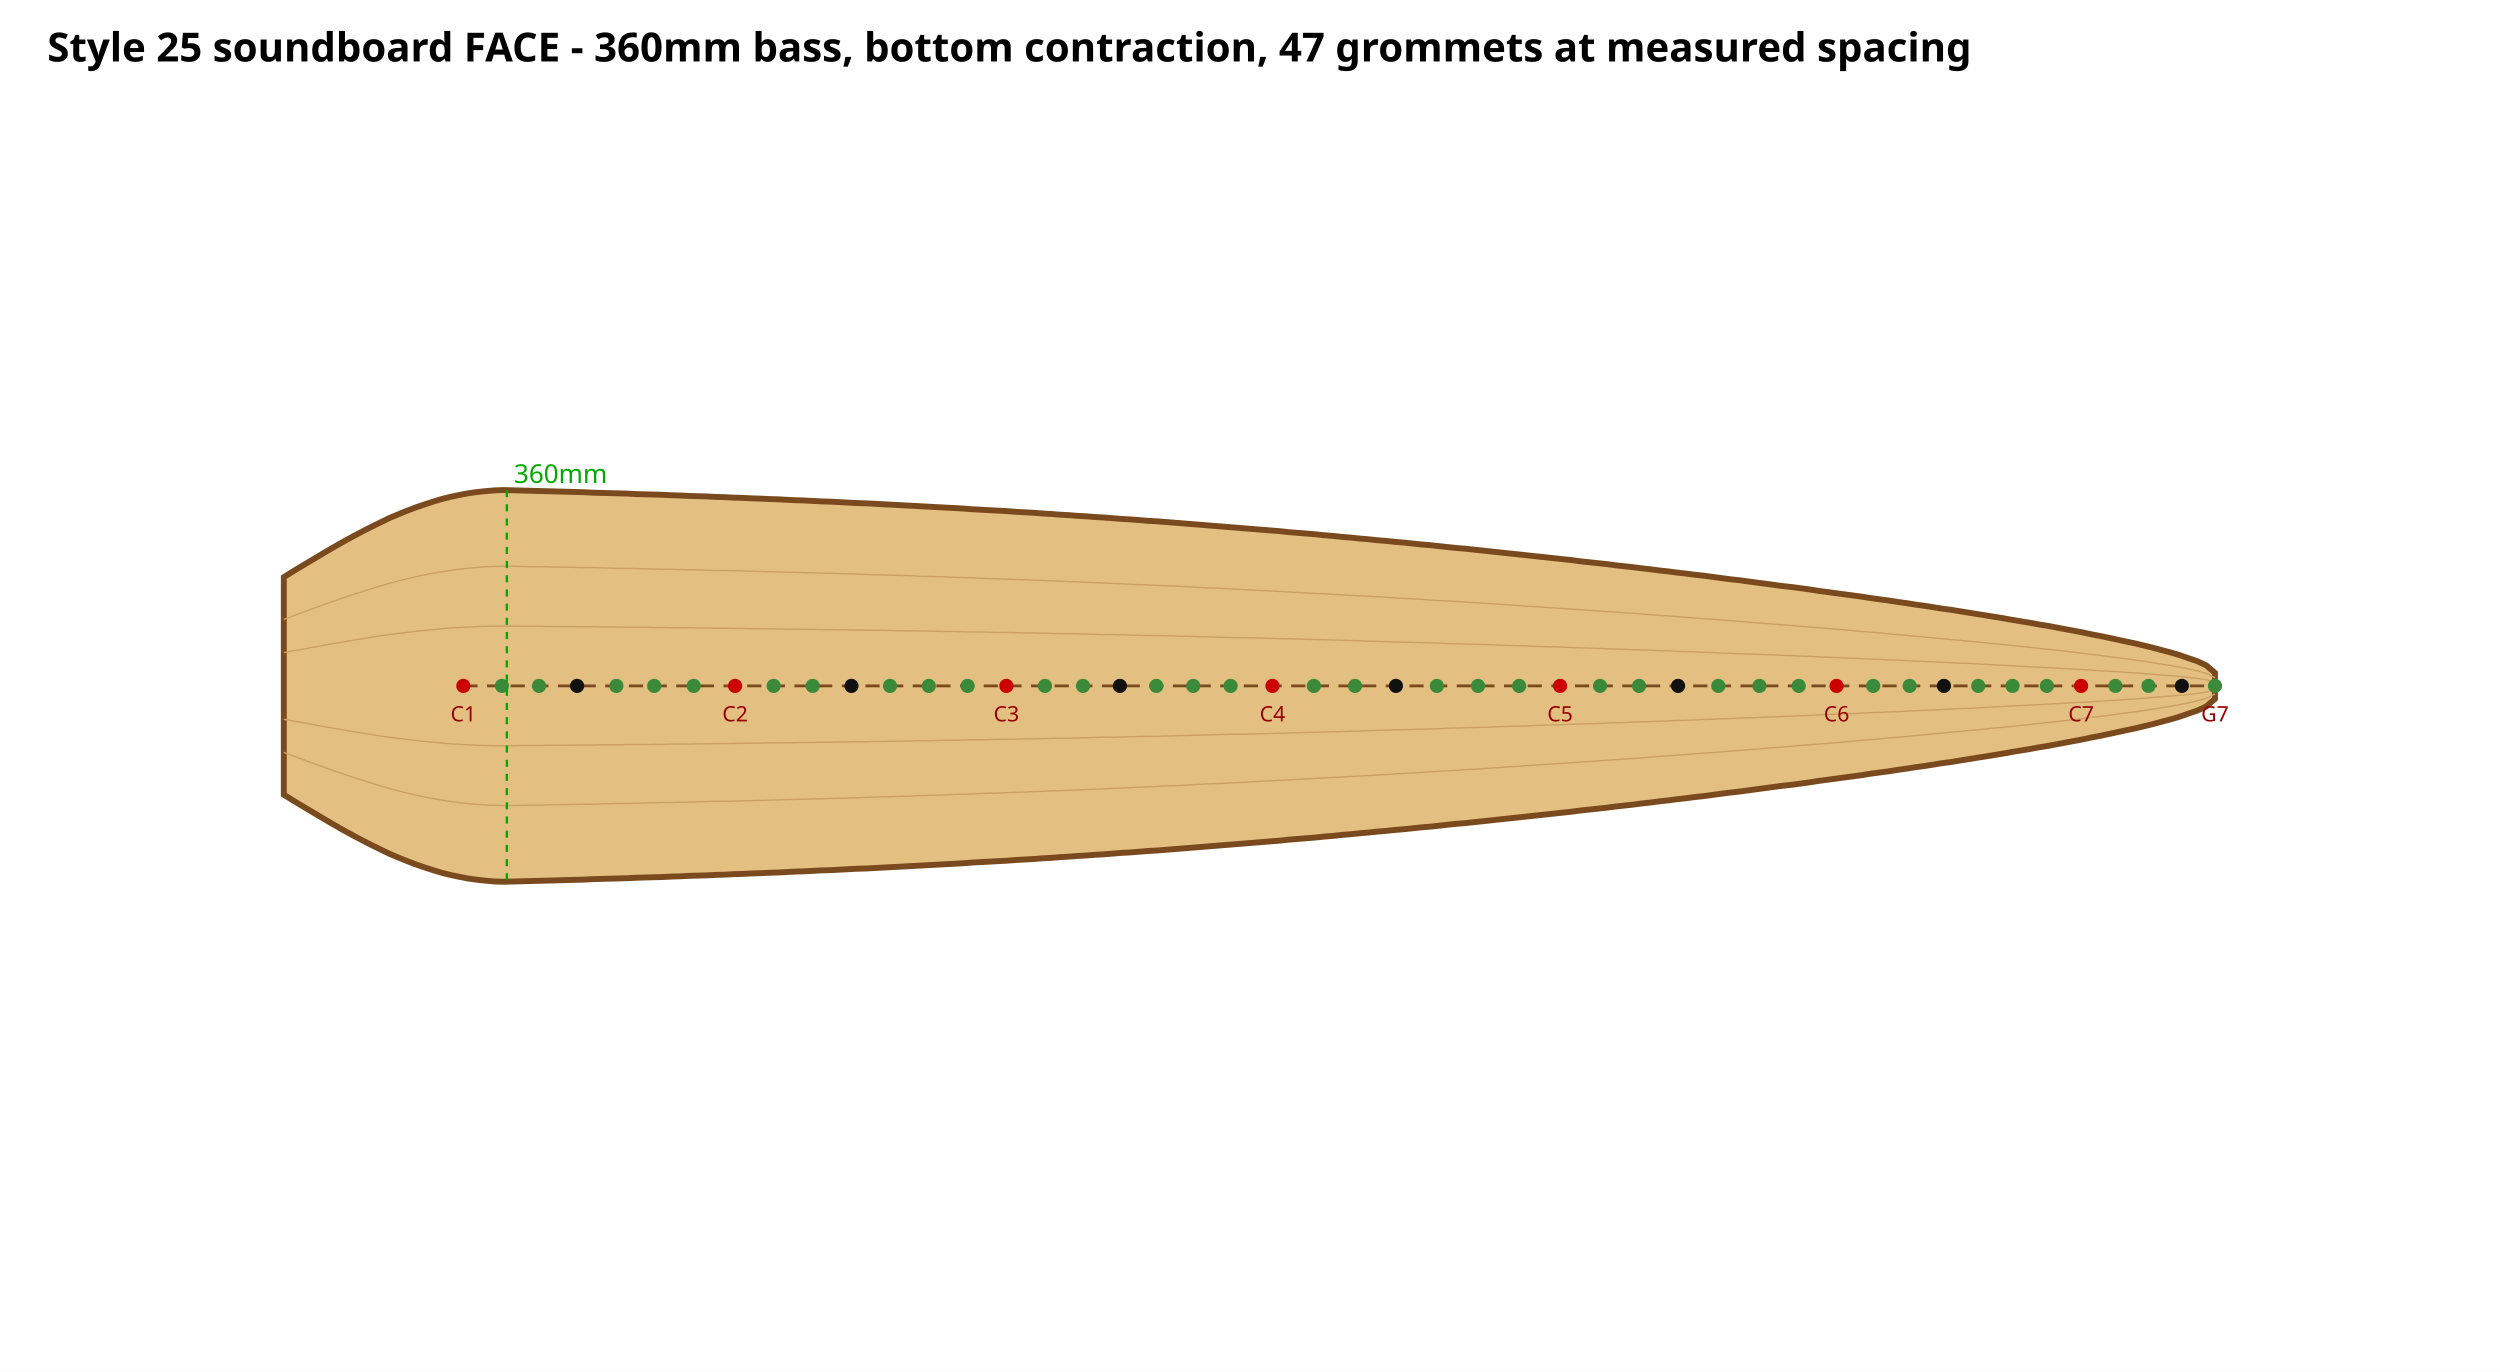
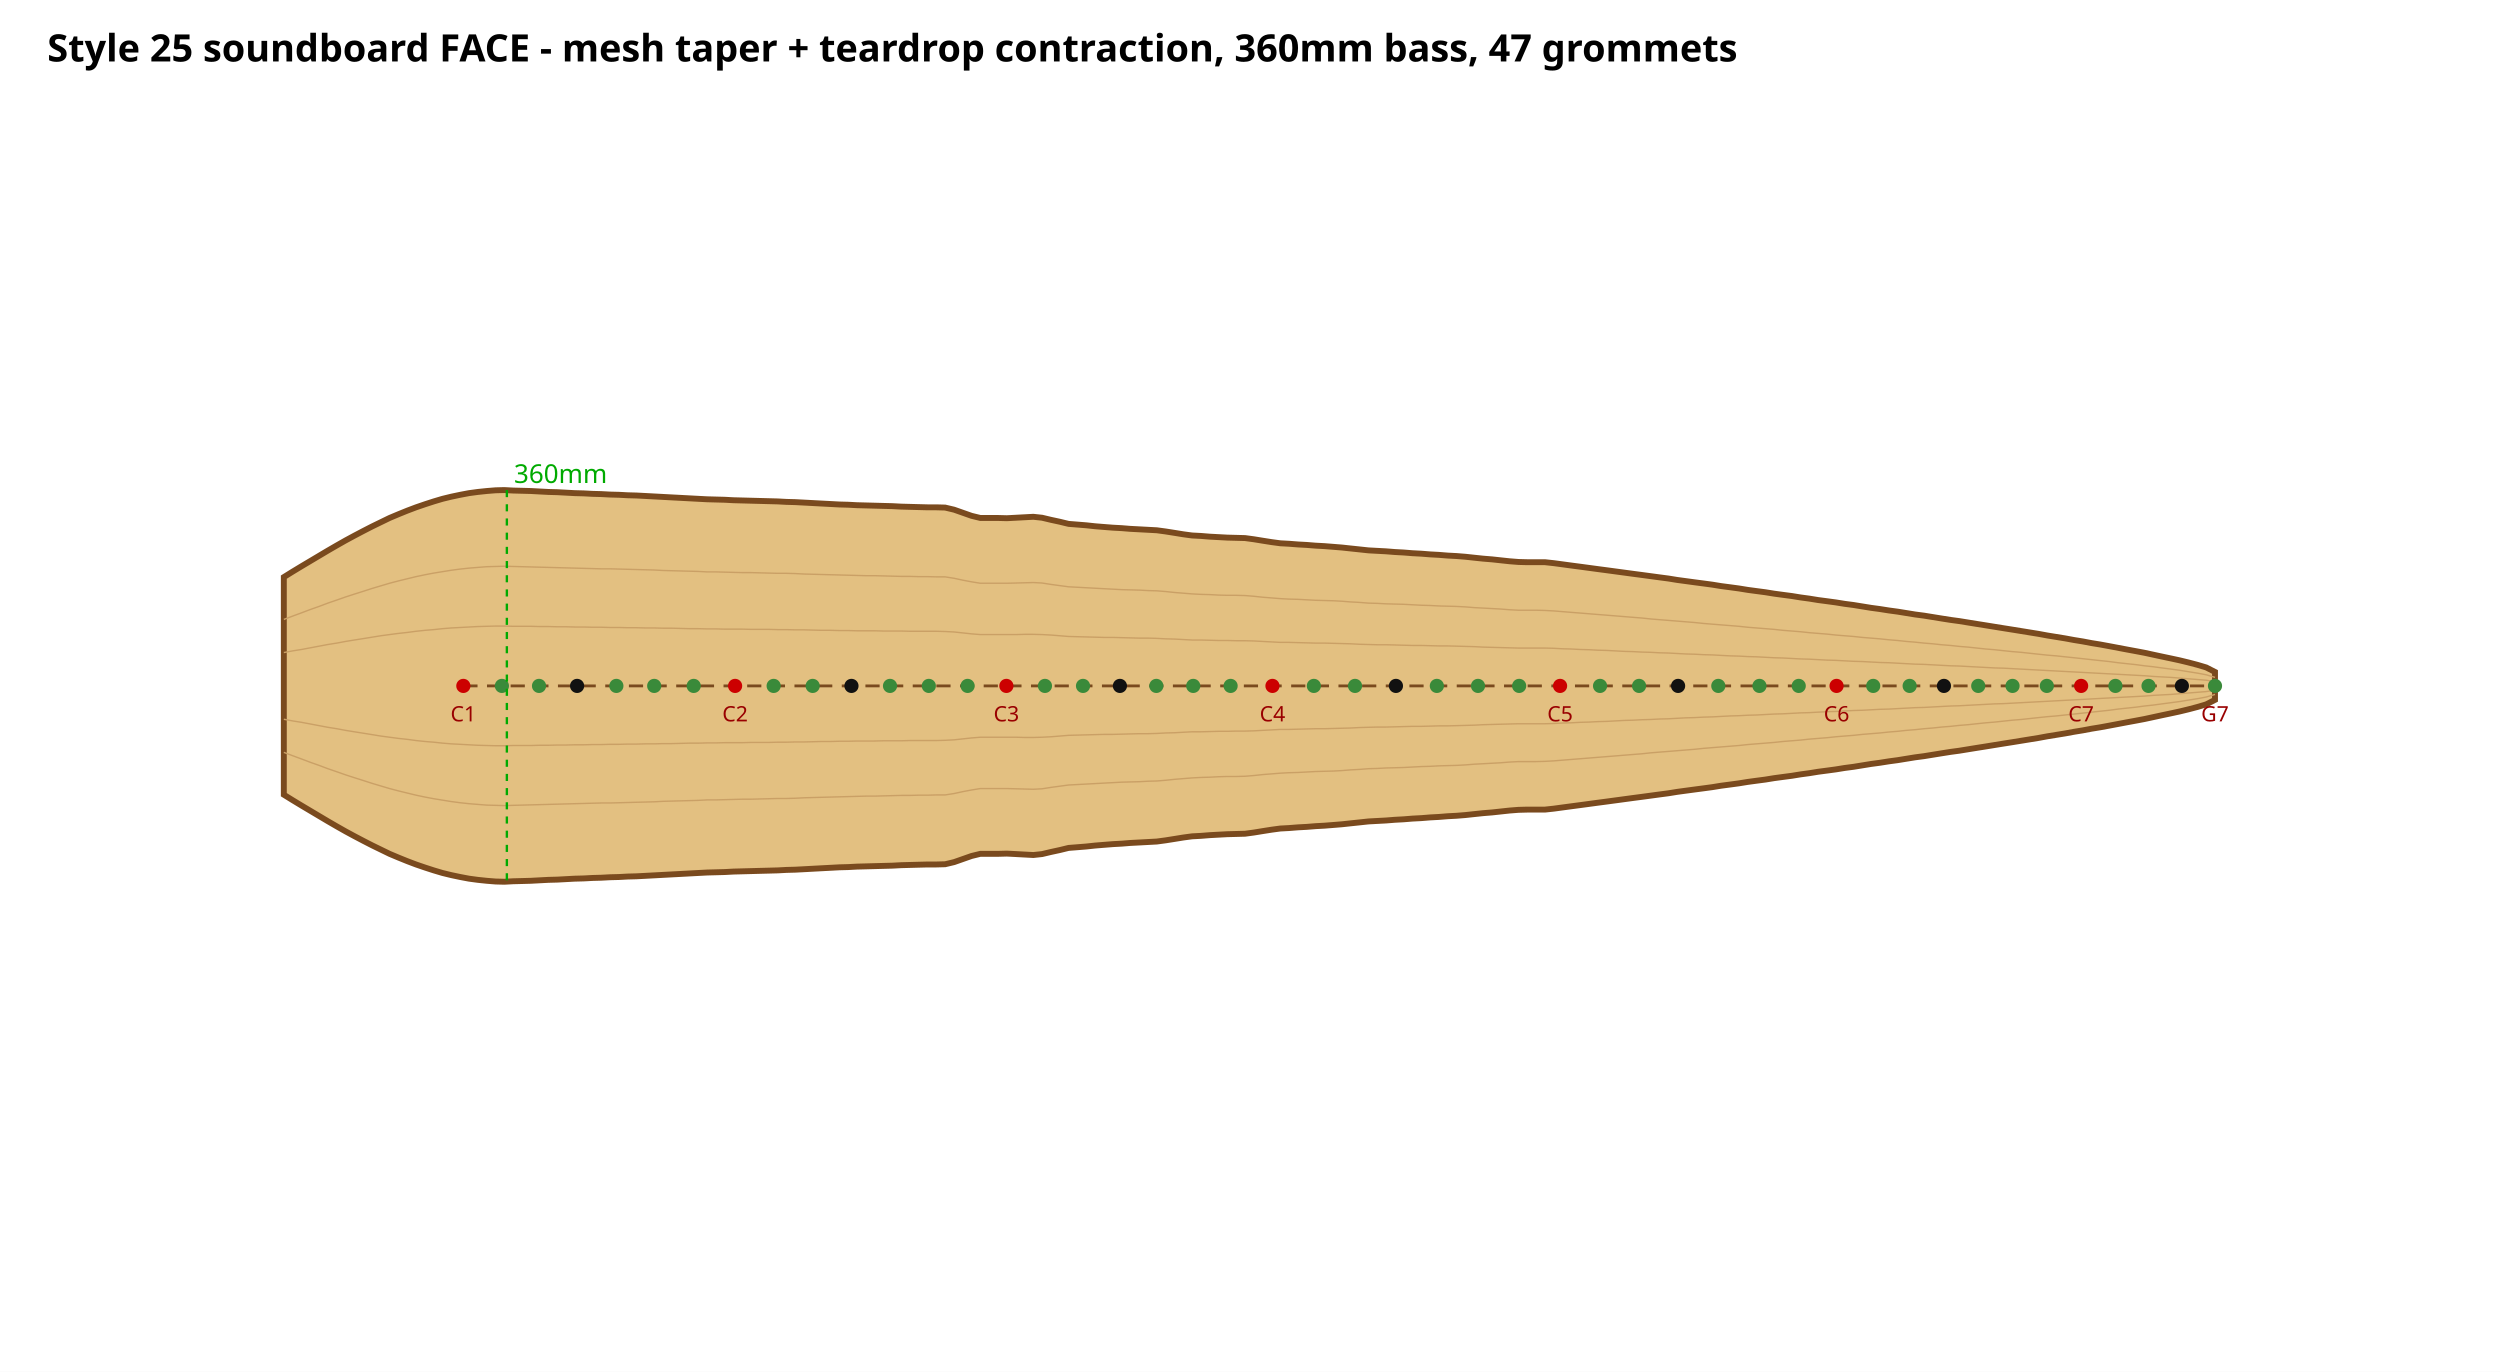
<svg xmlns="http://www.w3.org/2000/svg" viewBox="0 0 1057 580" font-family="sans-serif">
  <rect width="1057" height="580" fill="white" />
-   <text x="20" y="26" font-size="17" font-weight="bold">Style 25 soundboard FACE - 360mm bass, bottom contraction, 47 grommets at measured spacing</text>
-   <polygon points="120.0,244.0 123.7,241.7 127.5,239.4 131.2,237.2 134.9,235.0 138.6,232.8 142.4,230.6 146.1,228.5 149.8,226.5 153.6,224.5 157.3,222.6 161.0,220.8 164.7,219.0 168.5,217.4 172.2,215.9 175.9,214.5 179.7,213.2 183.4,212.0 187.1,210.9 190.8,210.0 194.6,209.2 198.3,208.5 202.0,208.0 205.8,207.6 209.5,207.3 213.2,207.2 216.9,207.3 220.7,207.4 224.4,207.5 228.1,207.6 231.9,207.7 235.6,207.8 239.3,207.9 243.0,208.0 246.8,208.1 250.5,208.3 254.2,208.4 257.9,208.5 261.7,208.6 265.4,208.7 269.1,208.9 272.9,209.0 276.6,209.1 280.3,209.2 284.0,209.4 287.8,209.5 291.5,209.7 295.2,209.8 299.0,209.9 302.7,210.1 306.4,210.2 310.1,210.4 313.9,210.5 317.6,210.7 321.3,210.8 325.1,211.0 328.8,211.1 332.5,211.3 336.2,211.5 340.0,211.6 343.7,211.8 347.4,212.0 351.2,212.1 354.9,212.3 358.6,212.5 362.3,212.7 366.1,212.8 369.8,213.0 373.5,213.2 377.3,213.4 381.0,213.6 384.7,213.8 388.4,214.0 392.2,214.2 395.9,214.4 399.6,214.6 403.4,214.8 407.1,215.0 410.8,215.3 414.5,215.5 418.3,215.7 422.0,215.9 425.7,216.1 429.5,216.4 433.2,216.6 436.9,216.8 440.6,217.1 444.4,217.3 448.1,217.6 451.8,217.8 455.6,218.1 459.3,218.3 463.0,218.6 466.7,218.8 470.5,219.1 474.2,219.4 477.9,219.6 481.7,219.9 485.4,220.2 489.1,220.4 492.8,220.7 496.6,221.0 500.3,221.3 504.0,221.6 507.8,221.9 511.5,222.2 515.2,222.5 518.9,222.8 522.7,223.1 526.4,223.4 530.1,223.7 533.8,224.0 537.6,224.3 541.3,224.6 545.0,225.0 548.8,225.3 552.5,225.6 556.2,225.9 559.9,226.3 563.7,226.6 567.4,227.0 571.1,227.3 574.9,227.7 578.6,228.0 582.3,228.4 586.0,228.7 589.8,229.1 593.5,229.4 597.2,229.8 601.0,230.2 604.7,230.5 608.4,230.9 612.1,231.3 615.9,231.7 619.6,232.0 623.3,232.4 627.1,232.8 630.8,233.2 634.5,233.6 638.2,234.0 642.0,234.4 645.7,234.8 649.4,235.2 653.2,235.6 656.9,236.0 660.6,236.4 664.3,236.8 668.1,237.3 671.8,237.7 675.5,238.1 679.3,238.5 683.0,239.0 686.7,239.4 690.4,239.8 694.2,240.3 697.9,240.7 701.6,241.2 705.4,241.6 709.1,242.1 712.8,242.5 716.5,243.0 720.3,243.4 724.0,243.9 727.7,244.4 731.5,244.9 735.2,245.3 738.9,245.8 742.6,246.3 746.4,246.8 750.1,247.3 753.8,247.8 757.6,248.2 761.3,248.7 765.0,249.2 768.7,249.8 772.5,250.3 776.2,250.8 779.9,251.3 783.7,251.8 787.4,252.3 791.1,252.9 794.8,253.4 798.6,253.9 802.3,254.5 806.0,255.0 809.7,255.6 813.5,256.1 817.2,256.7 820.9,257.3 824.7,257.8 828.4,258.4 832.1,259.0 835.8,259.6 839.6,260.2 843.3,260.8 847.0,261.4 850.8,262.1 854.5,262.7 858.2,263.3 861.9,264.0 865.7,264.6 869.4,265.3 873.1,266.0 876.9,266.7 880.6,267.4 884.3,268.2 888.0,268.9 891.8,269.7 895.5,270.5 899.2,271.3 903.0,272.1 906.7,273.0 910.4,273.9 914.1,274.9 917.9,275.9 921.6,277.0 925.3,278.3 929.1,279.6 932.8,281.3 936.5,284.5 936.5,295.5 932.8,298.7 929.1,300.4 925.3,301.7 921.6,303.0 917.9,304.1 914.1,305.1 910.4,306.1 906.7,307.0 903.0,307.9 899.2,308.7 895.5,309.5 891.8,310.3 888.0,311.1 884.3,311.8 880.6,312.6 876.9,313.3 873.1,314.0 869.4,314.7 865.7,315.4 861.9,316.0 858.2,316.7 854.5,317.3 850.8,317.9 847.0,318.6 843.3,319.2 839.6,319.8 835.8,320.4 832.1,321.0 828.4,321.6 824.7,322.2 820.9,322.7 817.2,323.3 813.5,323.9 809.7,324.4 806.0,325.0 802.3,325.5 798.6,326.1 794.8,326.6 791.1,327.1 787.4,327.7 783.7,328.2 779.9,328.7 776.2,329.2 772.5,329.7 768.7,330.2 765.0,330.8 761.3,331.3 757.6,331.8 753.8,332.2 750.1,332.7 746.4,333.2 742.6,333.7 738.9,334.2 735.2,334.7 731.5,335.1 727.7,335.6 724.0,336.1 720.3,336.6 716.5,337.0 712.8,337.5 709.1,337.9 705.4,338.4 701.6,338.8 697.9,339.3 694.2,339.7 690.4,340.2 686.7,340.6 683.0,341.0 679.3,341.5 675.5,341.9 671.8,342.3 668.1,342.7 664.3,343.2 660.6,343.6 656.9,344.0 653.2,344.4 649.4,344.8 645.7,345.2 642.0,345.6 638.2,346.0 634.5,346.4 630.8,346.8 627.1,347.2 623.3,347.6 619.6,348.0 615.9,348.3 612.1,348.7 608.4,349.1 604.7,349.5 601.0,349.8 597.2,350.2 593.5,350.6 589.8,350.9 586.0,351.3 582.3,351.6 578.6,352.0 574.9,352.3 571.1,352.7 567.4,353.0 563.7,353.4 559.9,353.7 556.2,354.1 552.5,354.4 548.8,354.7 545.0,355.0 541.3,355.4 537.6,355.7 533.8,356.0 530.1,356.3 526.4,356.6 522.7,356.9 518.9,357.2 515.2,357.5 511.5,357.8 507.8,358.1 504.0,358.4 500.3,358.7 496.6,359.0 492.8,359.3 489.1,359.6 485.4,359.8 481.7,360.1 477.9,360.4 474.2,360.6 470.5,360.9 466.7,361.2 463.0,361.4 459.3,361.7 455.6,361.9 451.8,362.2 448.1,362.4 444.4,362.7 440.6,362.9 436.9,363.2 433.2,363.4 429.5,363.6 425.7,363.9 422.0,364.1 418.3,364.3 414.5,364.5 410.8,364.7 407.1,365.0 403.4,365.2 399.6,365.4 395.9,365.6 392.2,365.8 388.4,366.0 384.7,366.2 381.0,366.4 377.3,366.6 373.5,366.8 369.8,367.0 366.1,367.2 362.3,367.3 358.6,367.5 354.9,367.7 351.2,367.9 347.4,368.0 343.7,368.2 340.0,368.4 336.2,368.5 332.5,368.7 328.8,368.9 325.1,369.0 321.3,369.2 317.6,369.3 313.9,369.5 310.1,369.6 306.4,369.8 302.7,369.9 299.0,370.1 295.2,370.2 291.5,370.3 287.8,370.5 284.0,370.6 280.3,370.8 276.6,370.9 272.9,371.0 269.1,371.1 265.4,371.3 261.7,371.4 257.9,371.5 254.2,371.6 250.5,371.7 246.8,371.9 243.0,372.0 239.3,372.1 235.6,372.2 231.9,372.3 228.1,372.4 224.4,372.5 220.7,372.6 216.9,372.7 213.2,372.8 209.5,372.7 205.8,372.4 202.0,372.0 198.3,371.5 194.6,370.8 190.8,370.0 187.1,369.1 183.4,368.0 179.7,366.8 175.9,365.5 172.2,364.1 168.5,362.6 164.7,361.0 161.0,359.2 157.3,357.4 153.6,355.5 149.8,353.5 146.1,351.5 142.4,349.4 138.6,347.2 134.9,345.0 131.2,342.8 127.5,340.6 123.7,338.3 120.0,336.0" fill="#e3c081" stroke="#7a4a1e" stroke-width="2.5" />
-   <polyline points="120.0,318.1 123.7,319.5 127.5,320.9 131.2,322.3 134.9,323.6 138.6,325.0 142.4,326.3 146.1,327.6 149.8,328.8 153.6,330.0 157.3,331.2 161.0,332.3 164.7,333.4 168.5,334.4 172.2,335.3 175.9,336.2 179.7,337.0 183.4,337.7 187.1,338.3 190.8,338.9 194.6,339.4 198.3,339.8 202.0,340.1 205.8,340.4 209.5,340.5 213.2,340.6 216.9,340.6 220.7,340.5 224.4,340.4 228.1,340.4 231.9,340.3 235.6,340.2 239.3,340.2 243.0,340.1 246.8,340.0 250.5,340.0 254.2,339.9 257.9,339.8 261.7,339.7 265.4,339.7 269.1,339.6 272.9,339.5 276.6,339.4 280.3,339.3 284.0,339.3 287.8,339.2 291.5,339.1 295.2,339.0 299.0,338.9 302.7,338.8 306.4,338.8 310.1,338.7 313.9,338.6 317.6,338.5 321.3,338.4 325.1,338.3 328.8,338.2 332.5,338.1 336.2,338.0 340.0,337.9 343.7,337.8 347.4,337.7 351.2,337.6 354.9,337.5 358.6,337.4 362.3,337.3 366.1,337.1 369.8,337.0 373.5,336.9 377.3,336.8 381.0,336.7 384.7,336.6 388.4,336.4 392.2,336.3 395.9,336.2 399.6,336.1 403.4,335.9 407.1,335.8 410.8,335.7 414.5,335.5 418.3,335.4 422.0,335.3 425.7,335.1 429.5,335.0 433.2,334.9 436.9,334.7 440.6,334.6 444.4,334.4 448.1,334.3 451.8,334.1 455.6,334.0 459.3,333.8 463.0,333.7 466.7,333.5 470.5,333.3 474.2,333.2 477.9,333.0 481.7,332.8 485.4,332.7 489.1,332.5 492.8,332.3 496.6,332.2 500.3,332.0 504.0,331.8 507.8,331.6 511.5,331.4 515.2,331.3 518.9,331.1 522.7,330.9 526.4,330.7 530.1,330.5 533.8,330.3 537.6,330.1 541.3,329.9 545.0,329.7 548.8,329.5 552.5,329.3 556.2,329.1 559.9,328.9 563.7,328.7 567.4,328.5 571.1,328.3 574.9,328.1 578.6,327.9 582.3,327.7 586.0,327.5 589.8,327.2 593.5,327.0 597.2,326.8 601.0,326.6 604.7,326.3 608.4,326.1 612.1,325.9 615.9,325.7 619.6,325.4 623.3,325.2 627.1,325.0 630.8,324.7 634.5,324.5 638.2,324.2 642.0,324.0 645.7,323.7 649.4,323.5 653.2,323.2 656.9,323.0 660.6,322.7 664.3,322.5 668.1,322.2 671.8,322.0 675.5,321.7 679.3,321.4 683.0,321.2 686.7,320.9 690.4,320.7 694.2,320.4 697.9,320.1 701.6,319.8 705.4,319.6 709.1,319.3 712.8,319.0 716.5,318.7 720.3,318.4 724.0,318.2 727.7,317.9 731.5,317.6 735.2,317.3 738.9,317.0 742.6,316.7 746.4,316.4 750.1,316.1 753.8,315.8 757.6,315.5 761.3,315.2 765.0,314.9 768.7,314.6 772.5,314.3 776.2,314.0 779.9,313.7 783.7,313.3 787.4,313.0 791.1,312.7 794.8,312.4 798.6,312.0 802.3,311.7 806.0,311.4 809.7,311.0 813.5,310.7 817.2,310.3 820.9,310.0 824.7,309.6 828.4,309.3 832.1,308.9 835.8,308.6 839.6,308.2 843.3,307.8 847.0,307.5 850.8,307.1 854.5,306.7 858.2,306.3 861.9,305.9 865.7,305.5 869.4,305.1 873.1,304.7 876.9,304.2 880.6,303.8 884.3,303.3 888.0,302.9 891.8,302.4 895.5,301.9 899.2,301.4 903.0,300.9 906.7,300.4 910.4,299.8 914.1,299.2 917.9,298.6 921.6,297.9 925.3,297.2 929.1,296.3 932.8,295.3 936.5,293.4" fill="none" stroke="#caa066" stroke-width="0.6" />
-   <polyline points="120.0,304.1 123.7,304.8 127.5,305.4 131.2,306.1 134.9,306.8 138.6,307.5 142.4,308.1 146.1,308.8 149.8,309.4 153.6,310.0 157.3,310.6 161.0,311.2 164.7,311.7 168.5,312.2 172.2,312.6 175.9,313.1 179.7,313.5 183.4,313.8 187.1,314.2 190.8,314.5 194.6,314.7 198.3,314.9 202.0,315.1 205.8,315.2 209.5,315.3 213.2,315.3 216.9,315.3 220.7,315.2 224.4,315.2 228.1,315.2 231.9,315.1 235.6,315.1 239.3,315.1 243.0,315.0 246.8,315.0 250.5,315.0 254.2,314.9 257.9,314.9 261.7,314.9 265.4,314.8 269.1,314.8 272.9,314.8 276.6,314.7 280.3,314.7 284.0,314.6 287.8,314.6 291.5,314.6 295.2,314.5 299.0,314.5 302.7,314.4 306.4,314.4 310.1,314.3 313.9,314.3 317.6,314.2 321.3,314.2 325.1,314.1 328.8,314.1 332.5,314.0 336.2,314.0 340.0,313.9 343.7,313.9 347.4,313.8 351.2,313.8 354.9,313.7 358.6,313.7 362.3,313.6 366.1,313.6 369.8,313.5 373.5,313.5 377.3,313.4 381.0,313.3 384.7,313.3 388.4,313.2 392.2,313.2 395.9,313.1 399.6,313.0 403.4,313.0 407.1,312.9 410.8,312.8 414.5,312.8 418.3,312.7 422.0,312.6 425.7,312.6 429.5,312.5 433.2,312.4 436.9,312.4 440.6,312.3 444.4,312.2 448.1,312.1 451.8,312.1 455.6,312.0 459.3,311.9 463.0,311.8 466.7,311.7 470.5,311.7 474.2,311.6 477.9,311.5 481.7,311.4 485.4,311.3 489.1,311.3 492.8,311.2 496.6,311.1 500.3,311.0 504.0,310.9 507.8,310.8 511.5,310.7 515.2,310.6 518.9,310.5 522.7,310.4 526.4,310.4 530.1,310.3 533.8,310.2 537.6,310.1 541.3,310.0 545.0,309.9 548.8,309.8 552.5,309.7 556.2,309.6 559.9,309.5 563.7,309.4 567.4,309.3 571.1,309.2 574.9,309.1 578.6,308.9 582.3,308.8 586.0,308.7 589.8,308.6 593.5,308.5 597.2,308.4 601.0,308.3 604.7,308.2 608.4,308.1 612.1,307.9 615.9,307.8 619.6,307.7 623.3,307.6 627.1,307.5 630.8,307.4 634.5,307.2 638.2,307.1 642.0,307.0 645.7,306.9 649.4,306.7 653.2,306.6 656.9,306.5 660.6,306.4 664.3,306.2 668.1,306.1 671.8,306.0 675.5,305.9 679.3,305.7 683.0,305.6 686.7,305.5 690.4,305.3 694.2,305.2 697.9,305.1 701.6,304.9 705.4,304.8 709.1,304.6 712.8,304.5 716.5,304.4 720.3,304.2 724.0,304.1 727.7,303.9 731.5,303.8 735.2,303.6 738.9,303.5 742.6,303.4 746.4,303.2 750.1,303.1 753.8,302.9 757.6,302.8 761.3,302.6 765.0,302.5 768.7,302.3 772.5,302.1 776.2,302.0 779.9,301.8 783.7,301.7 787.4,301.5 791.1,301.3 794.8,301.2 798.6,301.0 802.3,300.9 806.0,300.7 809.7,300.5 813.5,300.3 817.2,300.2 820.9,300.0 824.7,299.8 828.4,299.6 832.1,299.5 835.8,299.3 839.6,299.1 843.3,298.9 847.0,298.7 850.8,298.5 854.5,298.3 858.2,298.1 861.9,297.9 865.7,297.7 869.4,297.5 873.1,297.3 876.9,297.1 880.6,296.9 884.3,296.7 888.0,296.4 891.8,296.2 895.5,296.0 899.2,295.7 903.0,295.5 906.7,295.2 910.4,294.9 914.1,294.6 917.9,294.3 921.6,294.0 925.3,293.6 929.1,293.2 932.8,292.6 936.5,291.7" fill="none" stroke="#caa066" stroke-width="0.6" />
-   <polyline points="120.0,275.9 123.7,275.2 127.5,274.6 131.2,273.9 134.9,273.2 138.6,272.5 142.4,271.9 146.1,271.2 149.8,270.6 153.6,270.0 157.3,269.4 161.0,268.8 164.7,268.3 168.5,267.8 172.2,267.4 175.9,266.9 179.7,266.5 183.4,266.2 187.1,265.8 190.8,265.5 194.6,265.3 198.3,265.1 202.0,264.9 205.8,264.8 209.5,264.7 213.2,264.7 216.9,264.7 220.7,264.8 224.4,264.8 228.1,264.8 231.9,264.9 235.6,264.9 239.3,264.9 243.0,265.0 246.8,265.0 250.5,265.0 254.2,265.1 257.9,265.1 261.7,265.1 265.4,265.2 269.1,265.2 272.9,265.2 276.6,265.3 280.3,265.3 284.0,265.4 287.8,265.4 291.5,265.4 295.2,265.5 299.0,265.5 302.7,265.6 306.4,265.6 310.1,265.7 313.9,265.7 317.6,265.8 321.3,265.8 325.1,265.9 328.8,265.9 332.5,266.0 336.2,266.0 340.0,266.1 343.7,266.1 347.4,266.2 351.2,266.2 354.9,266.3 358.6,266.3 362.3,266.4 366.1,266.4 369.8,266.5 373.5,266.5 377.3,266.6 381.0,266.7 384.7,266.7 388.4,266.8 392.2,266.8 395.9,266.9 399.6,267.0 403.4,267.0 407.1,267.1 410.8,267.2 414.5,267.2 418.3,267.3 422.0,267.4 425.7,267.4 429.5,267.5 433.2,267.6 436.9,267.6 440.6,267.7 444.4,267.8 448.1,267.9 451.8,267.9 455.6,268.0 459.3,268.1 463.0,268.2 466.7,268.3 470.5,268.3 474.2,268.4 477.9,268.5 481.7,268.6 485.4,268.7 489.1,268.7 492.8,268.8 496.6,268.9 500.3,269.0 504.0,269.1 507.8,269.2 511.5,269.3 515.2,269.4 518.9,269.5 522.7,269.6 526.4,269.6 530.1,269.7 533.8,269.8 537.6,269.9 541.3,270.0 545.0,270.1 548.8,270.2 552.5,270.3 556.2,270.4 559.9,270.5 563.7,270.6 567.4,270.7 571.1,270.8 574.9,270.9 578.6,271.1 582.3,271.2 586.0,271.3 589.8,271.4 593.5,271.5 597.2,271.6 601.0,271.7 604.7,271.8 608.4,271.9 612.1,272.1 615.9,272.2 619.6,272.3 623.3,272.4 627.1,272.5 630.8,272.6 634.5,272.8 638.2,272.9 642.0,273.0 645.7,273.1 649.4,273.3 653.2,273.4 656.9,273.5 660.6,273.6 664.3,273.8 668.1,273.9 671.8,274.0 675.5,274.1 679.3,274.3 683.0,274.4 686.7,274.5 690.4,274.7 694.2,274.8 697.9,274.9 701.6,275.1 705.4,275.2 709.1,275.4 712.8,275.5 716.5,275.6 720.3,275.8 724.0,275.9 727.7,276.1 731.5,276.2 735.2,276.4 738.9,276.5 742.6,276.6 746.4,276.8 750.1,276.9 753.8,277.1 757.6,277.2 761.3,277.4 765.0,277.5 768.7,277.7 772.5,277.9 776.2,278.0 779.9,278.2 783.7,278.3 787.4,278.5 791.1,278.7 794.8,278.8 798.6,279.0 802.3,279.1 806.0,279.3 809.7,279.5 813.5,279.7 817.2,279.8 820.9,280.0 824.7,280.2 828.4,280.4 832.1,280.5 835.8,280.7 839.6,280.9 843.3,281.1 847.0,281.3 850.8,281.5 854.5,281.7 858.2,281.9 861.9,282.1 865.7,282.3 869.4,282.5 873.1,282.7 876.9,282.9 880.6,283.1 884.3,283.3 888.0,283.6 891.8,283.8 895.5,284.0 899.2,284.3 903.0,284.5 906.7,284.8 910.4,285.1 914.1,285.4 917.9,285.7 921.6,286.0 925.3,286.4 929.1,286.8 932.8,287.4 936.5,288.3" fill="none" stroke="#caa066" stroke-width="0.6" />
-   <polyline points="120.0,261.9 123.7,260.5 127.5,259.1 131.2,257.7 134.9,256.4 138.6,255.0 142.4,253.7 146.1,252.4 149.8,251.2 153.6,250.0 157.3,248.8 161.0,247.7 164.7,246.6 168.5,245.6 172.2,244.7 175.9,243.8 179.7,243.0 183.4,242.3 187.1,241.7 190.8,241.1 194.6,240.6 198.3,240.2 202.0,239.9 205.8,239.6 209.5,239.5 213.2,239.4 216.9,239.4 220.7,239.5 224.4,239.6 228.1,239.6 231.9,239.7 235.6,239.8 239.3,239.8 243.0,239.9 246.8,240.0 250.5,240.0 254.2,240.1 257.9,240.2 261.7,240.3 265.4,240.3 269.1,240.4 272.9,240.5 276.6,240.6 280.3,240.7 284.0,240.7 287.8,240.8 291.5,240.9 295.2,241.0 299.0,241.1 302.7,241.2 306.4,241.2 310.1,241.3 313.9,241.4 317.6,241.5 321.3,241.6 325.1,241.7 328.8,241.8 332.5,241.9 336.2,242.0 340.0,242.1 343.7,242.2 347.4,242.3 351.2,242.4 354.9,242.5 358.6,242.6 362.3,242.7 366.1,242.9 369.8,243.0 373.5,243.1 377.3,243.2 381.0,243.3 384.7,243.4 388.4,243.6 392.2,243.7 395.9,243.8 399.6,243.9 403.4,244.1 407.1,244.2 410.8,244.3 414.5,244.5 418.3,244.6 422.0,244.7 425.7,244.9 429.5,245.0 433.2,245.1 436.9,245.3 440.6,245.4 444.4,245.6 448.1,245.7 451.8,245.9 455.6,246.0 459.3,246.2 463.0,246.3 466.7,246.5 470.5,246.7 474.2,246.8 477.9,247.0 481.7,247.2 485.4,247.3 489.1,247.5 492.8,247.7 496.6,247.8 500.3,248.0 504.0,248.2 507.8,248.4 511.5,248.6 515.2,248.7 518.9,248.9 522.7,249.1 526.4,249.3 530.1,249.5 533.8,249.7 537.6,249.9 541.3,250.1 545.0,250.3 548.8,250.5 552.5,250.7 556.2,250.9 559.9,251.1 563.7,251.3 567.4,251.5 571.1,251.7 574.9,251.9 578.6,252.1 582.3,252.3 586.0,252.5 589.8,252.8 593.5,253.0 597.2,253.2 601.0,253.4 604.7,253.7 608.4,253.9 612.1,254.1 615.9,254.3 619.6,254.6 623.3,254.8 627.1,255.0 630.8,255.3 634.5,255.5 638.2,255.8 642.0,256.0 645.7,256.3 649.4,256.5 653.2,256.8 656.9,257.0 660.6,257.3 664.3,257.5 668.1,257.8 671.8,258.0 675.5,258.3 679.3,258.6 683.0,258.8 686.7,259.1 690.4,259.3 694.2,259.6 697.9,259.9 701.6,260.2 705.4,260.4 709.1,260.7 712.8,261.0 716.5,261.3 720.3,261.6 724.0,261.8 727.7,262.1 731.5,262.4 735.2,262.7 738.9,263.0 742.6,263.3 746.4,263.6 750.1,263.9 753.8,264.2 757.6,264.5 761.3,264.8 765.0,265.1 768.7,265.4 772.5,265.7 776.2,266.0 779.9,266.3 783.7,266.7 787.4,267.0 791.1,267.3 794.8,267.6 798.6,268.0 802.3,268.3 806.0,268.6 809.7,269.0 813.5,269.3 817.2,269.7 820.9,270.0 824.7,270.4 828.4,270.7 832.1,271.1 835.8,271.4 839.6,271.8 843.3,272.2 847.0,272.5 850.8,272.9 854.5,273.3 858.2,273.7 861.9,274.1 865.7,274.5 869.4,274.9 873.1,275.3 876.9,275.8 880.6,276.2 884.3,276.7 888.0,277.1 891.8,277.6 895.5,278.1 899.2,278.6 903.0,279.1 906.7,279.6 910.4,280.2 914.1,280.8 917.9,281.4 921.6,282.1 925.3,282.8 929.1,283.7 932.8,284.7 936.5,286.6" fill="none" stroke="#caa066" stroke-width="0.6" />
+   <text x="20" y="26" font-size="16" font-weight="bold">Style 25 soundboard FACE - mesh taper + teardrop contraction, 360mm bass, 47 grommets</text>
+   <polygon points="120.0,244.0 123.7,241.7 127.5,239.4 131.2,237.2 134.9,235.0 138.6,232.8 142.4,230.6 146.1,228.5 149.8,226.5 153.6,224.5 157.3,222.6 161.0,220.8 164.7,219.0 168.5,217.4 172.2,215.9 175.9,214.5 179.7,213.2 183.4,212.0 187.1,210.9 190.8,210.0 194.6,209.2 198.3,208.5 202.0,208.0 205.8,207.6 209.5,207.3 213.2,207.2 216.9,207.4 220.7,207.5 224.4,207.6 228.1,207.8 231.9,208.0 235.6,208.1 239.3,208.3 243.0,208.5 246.8,208.6 250.5,208.8 254.2,208.9 257.9,209.1 261.7,209.2 265.4,209.4 269.1,209.5 272.9,209.7 276.6,209.9 280.3,210.1 284.0,210.3 287.8,210.5 291.5,210.7 295.2,210.9 299.0,211.1 302.7,211.2 306.4,211.3 310.1,211.5 313.9,211.6 317.6,211.7 321.3,211.8 325.1,211.9 328.8,212.0 332.5,212.2 336.2,212.3 340.0,212.5 343.7,212.7 347.4,212.9 351.2,213.1 354.9,213.3 358.6,213.4 362.3,213.6 366.1,213.7 369.8,213.8 373.5,213.9 377.3,214.0 381.0,214.2 384.7,214.3 388.4,214.4 392.2,214.5 395.9,214.5 399.6,214.6 403.4,215.5 407.1,216.8 410.8,218.1 414.5,219.0 418.3,219.0 422.0,219.0 425.7,219.1 429.5,218.9 433.2,218.7 436.9,218.5 440.6,218.9 444.4,219.8 448.1,220.6 451.8,221.5 455.6,221.8 459.3,222.1 463.0,222.5 466.7,222.8 470.5,223.1 474.2,223.3 477.9,223.6 481.7,223.8 485.4,224.0 489.1,224.2 492.8,224.7 496.6,225.3 500.3,225.9 504.0,226.4 507.8,226.6 511.5,226.9 515.2,227.1 518.9,227.3 522.7,227.4 526.4,227.5 530.1,228.0 533.8,228.6 537.6,229.2 541.3,229.7 545.0,229.9 548.8,230.2 552.5,230.4 556.2,230.7 559.9,230.9 563.7,231.2 567.4,231.5 571.1,231.9 574.9,232.3 578.6,232.7 582.3,232.9 586.0,233.1 589.8,233.4 593.5,233.6 597.2,233.9 601.0,234.1 604.7,234.4 608.4,234.6 612.1,234.9 615.9,235.1 619.6,235.4 623.3,235.8 627.1,236.2 630.8,236.5 634.5,236.9 638.2,237.3 642.0,237.6 645.7,237.7 649.4,237.7 653.2,237.7 656.9,238.1 660.6,238.6 664.3,239.1 668.1,239.6 671.8,240.1 675.5,240.6 679.3,241.1 683.0,241.6 686.7,242.1 690.4,242.6 694.2,243.1 697.9,243.6 701.6,244.1 705.4,244.6 709.1,245.2 712.8,245.7 716.5,246.2 720.3,246.7 724.0,247.2 727.7,247.8 731.5,248.3 735.2,248.8 738.9,249.4 742.6,249.9 746.4,250.4 750.1,251.0 753.8,251.5 757.6,252.0 761.3,252.6 765.0,253.1 768.7,253.7 772.5,254.2 776.2,254.7 779.9,255.3 783.7,255.8 787.4,256.4 791.1,257.0 794.8,257.5 798.6,258.1 802.3,258.6 806.0,259.2 809.7,259.8 813.5,260.3 817.2,260.9 820.9,261.5 824.7,262.1 828.4,262.6 832.1,263.2 835.8,263.8 839.6,264.4 843.3,265.0 847.0,265.6 850.8,266.2 854.5,266.8 858.2,267.4 861.9,268.0 865.7,268.7 869.4,269.3 873.1,269.9 876.9,270.6 880.6,271.2 884.3,271.9 888.0,272.5 891.8,273.2 895.5,273.9 899.2,274.6 903.0,275.3 906.7,276.0 910.4,276.8 914.1,277.6 917.9,278.4 921.6,279.2 925.3,280.1 929.1,281.1 932.8,282.2 936.5,284.1 936.5,295.9 932.8,297.8 929.1,298.9 925.3,299.9 921.6,300.8 917.9,301.6 914.1,302.4 910.4,303.2 906.7,304.0 903.0,304.7 899.2,305.4 895.5,306.1 891.8,306.8 888.0,307.5 884.3,308.1 880.6,308.8 876.9,309.4 873.1,310.1 869.4,310.7 865.7,311.3 861.9,312.0 858.2,312.6 854.5,313.2 850.8,313.8 847.0,314.4 843.3,315.0 839.6,315.6 835.8,316.2 832.1,316.8 828.4,317.4 824.7,317.9 820.9,318.5 817.2,319.1 813.5,319.7 809.7,320.2 806.0,320.8 802.3,321.4 798.6,321.9 794.8,322.5 791.1,323.0 787.4,323.6 783.7,324.2 779.9,324.7 776.2,325.3 772.5,325.8 768.7,326.3 765.0,326.9 761.3,327.4 757.6,328.0 753.8,328.5 750.1,329.0 746.4,329.6 742.6,330.1 738.9,330.6 735.2,331.2 731.5,331.7 727.7,332.2 724.0,332.8 720.3,333.3 716.5,333.8 712.8,334.3 709.1,334.8 705.4,335.4 701.6,335.9 697.9,336.4 694.2,336.9 690.4,337.4 686.7,337.9 683.0,338.4 679.3,338.9 675.5,339.4 671.8,339.9 668.1,340.4 664.3,340.9 660.6,341.4 656.9,341.9 653.2,342.3 649.4,342.3 645.7,342.3 642.0,342.4 638.2,342.7 634.5,343.1 630.8,343.5 627.1,343.8 623.3,344.2 619.6,344.6 615.9,344.9 612.1,345.1 608.4,345.4 604.7,345.6 601.0,345.9 597.2,346.1 593.5,346.4 589.8,346.6 586.0,346.9 582.3,347.1 578.6,347.3 574.9,347.7 571.1,348.1 567.4,348.5 563.7,348.8 559.9,349.1 556.2,349.3 552.5,349.6 548.8,349.8 545.0,350.1 541.3,350.3 537.6,350.8 533.8,351.4 530.1,352.0 526.4,352.5 522.7,352.6 518.9,352.7 515.2,352.9 511.5,353.1 507.8,353.4 504.0,353.6 500.3,354.1 496.6,354.7 492.8,355.3 489.1,355.8 485.4,356.0 481.7,356.2 477.9,356.4 474.2,356.7 470.5,356.9 466.7,357.2 463.0,357.5 459.3,357.9 455.6,358.2 451.8,358.5 448.1,359.4 444.4,360.2 440.6,361.1 436.9,361.5 433.2,361.3 429.5,361.1 425.7,360.9 422.0,361.0 418.3,361.0 414.5,361.0 410.8,361.9 407.1,363.2 403.4,364.5 399.6,365.4 395.9,365.5 392.2,365.5 388.4,365.6 384.7,365.7 381.0,365.8 377.3,366.0 373.5,366.1 369.8,366.2 366.1,366.3 362.3,366.4 358.6,366.6 354.9,366.7 351.2,366.9 347.4,367.1 343.7,367.3 340.0,367.5 336.2,367.7 332.5,367.8 328.8,368.0 325.1,368.1 321.3,368.2 317.6,368.3 313.9,368.4 310.1,368.5 306.4,368.7 302.7,368.8 299.0,368.9 295.2,369.1 291.5,369.3 287.8,369.5 284.0,369.7 280.3,369.9 276.6,370.1 272.9,370.3 269.1,370.5 265.4,370.6 261.7,370.8 257.9,370.9 254.2,371.1 250.5,371.2 246.8,371.4 243.0,371.5 239.3,371.7 235.6,371.9 231.9,372.0 228.1,372.2 224.4,372.4 220.7,372.5 216.9,372.6 213.2,372.8 209.5,372.7 205.8,372.4 202.0,372.0 198.3,371.5 194.6,370.8 190.8,370.0 187.1,369.1 183.4,368.0 179.7,366.8 175.9,365.5 172.2,364.1 168.5,362.6 164.7,361.0 161.0,359.2 157.3,357.4 153.6,355.5 149.8,353.5 146.1,351.5 142.4,349.4 138.6,347.2 134.9,345.0 131.2,342.8 127.5,340.6 123.7,338.3 120.0,336.0" fill="#e3c081" stroke="#7a4a1e" stroke-width="2.5" />
+   <polyline points="120.0,318.1 123.7,319.5 127.5,320.9 131.2,322.3 134.9,323.6 138.6,325.0 142.4,326.3 146.1,327.6 149.8,328.8 153.6,330.0 157.3,331.2 161.0,332.3 164.7,333.4 168.5,334.4 172.2,335.3 175.9,336.2 179.7,337.0 183.4,337.7 187.1,338.3 190.8,338.9 194.6,339.4 198.3,339.8 202.0,340.1 205.8,340.4 209.5,340.5 213.2,340.6 216.9,340.5 220.7,340.4 224.4,340.3 228.1,340.2 231.9,340.1 235.6,340.0 239.3,339.9 243.0,339.8 246.8,339.7 250.5,339.6 254.2,339.5 257.9,339.5 261.7,339.4 265.4,339.3 269.1,339.2 272.9,339.1 276.6,339.0 280.3,338.8 284.0,338.7 287.8,338.6 291.5,338.5 295.2,338.4 299.0,338.2 302.7,338.2 306.4,338.1 310.1,338.0 313.9,337.9 317.6,337.9 321.3,337.8 325.1,337.7 328.8,337.6 332.5,337.6 336.2,337.5 340.0,337.3 343.7,337.2 347.4,337.1 351.2,337.0 354.9,336.9 358.6,336.8 362.3,336.7 366.1,336.6 369.8,336.6 373.5,336.5 377.3,336.4 381.0,336.3 384.7,336.3 388.4,336.2 392.2,336.2 395.9,336.1 399.6,336.1 403.4,335.5 407.1,334.7 410.8,334.0 414.5,333.4 418.3,333.4 422.0,333.4 425.7,333.4 429.5,333.5 433.2,333.6 436.9,333.7 440.6,333.5 444.4,332.9 448.1,332.4 451.8,331.9 455.6,331.7 459.3,331.5 463.0,331.3 466.7,331.1 470.5,330.9 474.2,330.7 477.9,330.6 481.7,330.5 485.4,330.3 489.1,330.2 492.8,329.9 496.6,329.5 500.3,329.2 504.0,328.9 507.8,328.7 511.5,328.6 515.2,328.4 518.9,328.3 522.7,328.3 526.4,328.2 530.1,327.9 533.8,327.5 537.6,327.2 541.3,326.9 545.0,326.7 548.8,326.6 552.5,326.4 556.2,326.2 559.9,326.1 563.7,326.0 567.4,325.8 571.1,325.5 574.9,325.3 578.6,325.0 582.3,324.9 586.0,324.7 589.8,324.6 593.5,324.5 597.2,324.3 601.0,324.1 604.7,324.0 608.4,323.8 612.1,323.7 615.9,323.6 619.6,323.4 623.3,323.1 627.1,322.9 630.8,322.7 634.5,322.5 638.2,322.2 642.0,322.0 645.7,322.0 649.4,322.0 653.2,321.9 656.9,321.7 660.6,321.4 664.3,321.1 668.1,320.8 671.8,320.5 675.5,320.2 679.3,319.9 683.0,319.6 686.7,319.3 690.4,319.0 694.2,318.7 697.9,318.3 701.6,318.0 705.4,317.7 709.1,317.4 712.8,317.1 716.5,316.8 720.3,316.4 724.0,316.1 727.7,315.8 731.5,315.5 735.2,315.2 738.9,314.8 742.6,314.5 746.4,314.2 750.1,313.9 753.8,313.5 757.6,313.2 761.3,312.9 765.0,312.5 768.7,312.2 772.5,311.9 776.2,311.5 779.9,311.2 783.7,310.9 787.4,310.5 791.1,310.2 794.8,309.9 798.6,309.5 802.3,309.2 806.0,308.8 809.7,308.5 813.5,308.1 817.2,307.8 820.9,307.4 824.7,307.1 828.4,306.7 832.1,306.4 835.8,306.0 839.6,305.6 843.3,305.3 847.0,304.9 850.8,304.5 854.5,304.2 858.2,303.8 861.9,303.4 865.7,303.0 869.4,302.7 873.1,302.3 876.9,301.9 880.6,301.5 884.3,301.1 888.0,300.7 891.8,300.3 895.5,299.8 899.2,299.4 903.0,299.0 906.7,298.5 910.4,298.1 914.1,297.6 917.9,297.1 921.6,296.6 925.3,296.0 929.1,295.4 932.8,294.7 936.5,293.6" fill="none" stroke="#caa066" stroke-width="0.6" />
+   <polyline points="120.0,304.1 123.7,304.8 127.5,305.4 131.2,306.1 134.9,306.8 138.6,307.5 142.4,308.1 146.1,308.8 149.8,309.4 153.6,310.0 157.3,310.6 161.0,311.2 164.7,311.7 168.5,312.2 172.2,312.6 175.9,313.1 179.7,313.5 183.4,313.8 187.1,314.2 190.8,314.5 194.6,314.7 198.3,314.9 202.0,315.1 205.8,315.2 209.5,315.3 213.2,315.3 216.9,315.2 220.7,315.2 224.4,315.2 228.1,315.1 231.9,315.1 235.6,315.0 239.3,315.0 243.0,314.9 246.8,314.9 250.5,314.8 254.2,314.8 257.9,314.7 261.7,314.7 265.4,314.6 269.1,314.6 272.9,314.5 276.6,314.5 280.3,314.4 284.0,314.4 287.8,314.3 291.5,314.2 295.2,314.2 299.0,314.1 302.7,314.1 306.4,314.0 310.1,314.0 313.9,314.0 317.6,313.9 321.3,313.9 325.1,313.9 328.8,313.8 332.5,313.8 336.2,313.7 340.0,313.7 343.7,313.6 347.4,313.5 351.2,313.5 354.9,313.4 358.6,313.4 362.3,313.3 366.1,313.3 369.8,313.3 373.5,313.2 377.3,313.2 381.0,313.2 384.7,313.1 388.4,313.1 392.2,313.1 395.9,313.1 399.6,313.0 403.4,312.8 407.1,312.4 410.8,312.0 414.5,311.7 418.3,311.7 422.0,311.7 425.7,311.7 429.5,311.7 433.2,311.8 436.9,311.8 440.6,311.7 444.4,311.5 448.1,311.2 451.8,310.9 455.6,310.8 459.3,310.7 463.0,310.6 466.7,310.5 470.5,310.5 474.2,310.4 477.9,310.3 481.7,310.2 485.4,310.2 489.1,310.1 492.8,309.9 496.6,309.8 500.3,309.6 504.0,309.4 507.8,309.4 511.5,309.3 515.2,309.2 518.9,309.2 522.7,309.1 526.4,309.1 530.1,309.0 533.8,308.8 537.6,308.6 541.3,308.4 545.0,308.4 548.8,308.3 552.5,308.2 556.2,308.1 559.9,308.1 563.7,308.0 567.4,307.9 571.1,307.8 574.9,307.6 578.6,307.5 582.3,307.4 586.0,307.4 589.8,307.3 593.5,307.2 597.2,307.1 601.0,307.1 604.7,307.0 608.4,306.9 612.1,306.9 615.9,306.8 619.6,306.7 623.3,306.6 627.1,306.4 630.8,306.3 634.5,306.2 638.2,306.1 642.0,306.0 645.7,306.0 649.4,306.0 653.2,306.0 656.9,305.9 660.6,305.7 664.3,305.6 668.1,305.4 671.8,305.3 675.5,305.1 679.3,305.0 683.0,304.8 686.7,304.6 690.4,304.5 694.2,304.3 697.9,304.2 701.6,304.0 705.4,303.9 709.1,303.7 712.8,303.5 716.5,303.4 720.3,303.2 724.0,303.1 727.7,302.9 731.5,302.7 735.2,302.6 738.9,302.4 742.6,302.3 746.4,302.1 750.1,301.9 753.8,301.8 757.6,301.6 761.3,301.4 765.0,301.3 768.7,301.1 772.5,300.9 776.2,300.8 779.9,300.6 783.7,300.4 787.4,300.3 791.1,300.1 794.8,299.9 798.6,299.8 802.3,299.6 806.0,299.4 809.7,299.2 813.5,299.1 817.2,298.9 820.9,298.7 824.7,298.5 828.4,298.4 832.1,298.2 835.8,298.0 839.6,297.8 843.3,297.6 847.0,297.5 850.8,297.3 854.5,297.1 858.2,296.9 861.9,296.7 865.7,296.5 869.4,296.3 873.1,296.1 876.9,295.9 880.6,295.7 884.3,295.5 888.0,295.3 891.8,295.1 895.5,294.9 899.2,294.7 903.0,294.5 906.7,294.3 910.4,294.0 914.1,293.8 917.9,293.6 921.6,293.3 925.3,293.0 929.1,292.7 932.8,292.4 936.5,291.8" fill="none" stroke="#caa066" stroke-width="0.6" />
+   <polyline points="120.0,275.9 123.7,275.2 127.5,274.6 131.2,273.9 134.9,273.2 138.6,272.5 142.4,271.9 146.1,271.2 149.8,270.6 153.6,270.0 157.3,269.4 161.0,268.8 164.7,268.3 168.5,267.8 172.2,267.4 175.9,266.9 179.7,266.5 183.4,266.2 187.1,265.8 190.8,265.5 194.6,265.3 198.3,265.1 202.0,264.9 205.8,264.8 209.5,264.7 213.2,264.7 216.9,264.8 220.7,264.8 224.4,264.8 228.1,264.9 231.9,264.9 235.6,265.0 239.3,265.0 243.0,265.1 246.8,265.1 250.5,265.2 254.2,265.2 257.9,265.3 261.7,265.3 265.4,265.4 269.1,265.4 272.9,265.5 276.6,265.5 280.3,265.6 284.0,265.6 287.8,265.7 291.5,265.8 295.2,265.8 299.0,265.9 302.7,265.9 306.4,266.0 310.1,266.0 313.9,266.0 317.6,266.1 321.3,266.1 325.1,266.1 328.8,266.2 332.5,266.2 336.2,266.3 340.0,266.3 343.7,266.4 347.4,266.5 351.2,266.5 354.9,266.6 358.6,266.6 362.3,266.7 366.1,266.7 369.8,266.7 373.5,266.8 377.3,266.8 381.0,266.8 384.7,266.9 388.4,266.9 392.2,266.9 395.9,266.9 399.6,267.0 403.4,267.2 407.1,267.6 410.8,268.0 414.5,268.3 418.3,268.3 422.0,268.3 425.7,268.3 429.5,268.3 433.2,268.2 436.9,268.2 440.6,268.3 444.4,268.5 448.1,268.8 451.8,269.1 455.6,269.2 459.3,269.3 463.0,269.4 466.7,269.5 470.5,269.5 474.2,269.6 477.9,269.7 481.7,269.8 485.4,269.8 489.1,269.9 492.8,270.1 496.6,270.2 500.3,270.4 504.0,270.6 507.8,270.6 511.5,270.7 515.2,270.8 518.9,270.8 522.7,270.9 526.4,270.9 530.1,271.0 533.8,271.2 537.6,271.4 541.3,271.6 545.0,271.6 548.8,271.7 552.5,271.8 556.2,271.9 559.9,271.9 563.7,272.0 567.4,272.1 571.1,272.2 574.9,272.4 578.6,272.5 582.3,272.6 586.0,272.6 589.8,272.7 593.5,272.8 597.2,272.9 601.0,272.9 604.7,273.0 608.4,273.1 612.1,273.1 615.9,273.2 619.6,273.3 623.3,273.4 627.1,273.6 630.8,273.7 634.5,273.8 638.2,273.9 642.0,274.0 645.7,274.0 649.4,274.0 653.2,274.0 656.9,274.1 660.6,274.3 664.3,274.4 668.1,274.6 671.8,274.7 675.5,274.9 679.3,275.0 683.0,275.2 686.7,275.4 690.4,275.5 694.2,275.7 697.9,275.8 701.6,276.0 705.4,276.1 709.1,276.3 712.8,276.5 716.5,276.6 720.3,276.8 724.0,276.9 727.7,277.1 731.5,277.3 735.2,277.4 738.9,277.6 742.6,277.7 746.4,277.9 750.1,278.1 753.8,278.2 757.6,278.4 761.3,278.6 765.0,278.7 768.7,278.9 772.5,279.1 776.2,279.2 779.9,279.4 783.7,279.6 787.4,279.7 791.1,279.9 794.8,280.1 798.6,280.2 802.3,280.4 806.0,280.6 809.7,280.8 813.5,280.9 817.2,281.1 820.9,281.3 824.7,281.5 828.4,281.6 832.1,281.8 835.8,282.0 839.6,282.2 843.3,282.4 847.0,282.5 850.8,282.7 854.5,282.9 858.2,283.1 861.9,283.3 865.7,283.5 869.4,283.7 873.1,283.9 876.9,284.1 880.6,284.3 884.3,284.5 888.0,284.7 891.8,284.9 895.5,285.1 899.2,285.3 903.0,285.5 906.7,285.7 910.4,286.0 914.1,286.2 917.9,286.4 921.6,286.7 925.3,287.0 929.1,287.3 932.8,287.6 936.5,288.2" fill="none" stroke="#caa066" stroke-width="0.6" />
+   <polyline points="120.0,261.9 123.7,260.5 127.5,259.1 131.2,257.7 134.9,256.4 138.6,255.0 142.4,253.7 146.1,252.4 149.8,251.2 153.6,250.0 157.3,248.8 161.0,247.7 164.7,246.6 168.5,245.6 172.2,244.7 175.9,243.8 179.7,243.0 183.4,242.3 187.1,241.7 190.8,241.1 194.6,240.6 198.3,240.2 202.0,239.9 205.8,239.6 209.5,239.5 213.2,239.4 216.9,239.5 220.7,239.6 224.4,239.7 228.1,239.8 231.9,239.9 235.6,240.0 239.3,240.1 243.0,240.2 246.8,240.3 250.5,240.4 254.2,240.5 257.9,240.5 261.7,240.6 265.4,240.7 269.1,240.8 272.9,240.9 276.6,241.0 280.3,241.2 284.0,241.3 287.8,241.4 291.5,241.5 295.2,241.6 299.0,241.8 302.7,241.8 306.4,241.9 310.1,242.0 313.9,242.1 317.6,242.1 321.3,242.2 325.1,242.3 328.8,242.4 332.5,242.4 336.2,242.5 340.0,242.7 343.7,242.8 347.4,242.9 351.2,243.0 354.9,243.1 358.6,243.2 362.3,243.3 366.1,243.4 369.8,243.4 373.5,243.5 377.3,243.6 381.0,243.7 384.7,243.7 388.4,243.8 392.2,243.8 395.9,243.9 399.6,243.9 403.4,244.5 407.1,245.3 410.8,246.0 414.5,246.6 418.3,246.6 422.0,246.6 425.7,246.6 429.5,246.5 433.2,246.4 436.9,246.3 440.6,246.5 444.4,247.1 448.1,247.6 451.8,248.1 455.6,248.3 459.3,248.5 463.0,248.7 466.7,248.9 470.5,249.1 474.2,249.3 477.9,249.4 481.7,249.5 485.4,249.7 489.1,249.8 492.8,250.1 496.6,250.5 500.3,250.8 504.0,251.1 507.8,251.3 511.5,251.4 515.2,251.6 518.9,251.7 522.7,251.7 526.4,251.8 530.1,252.1 533.8,252.5 537.6,252.8 541.3,253.1 545.0,253.3 548.8,253.4 552.5,253.6 556.2,253.8 559.9,253.9 563.7,254.0 567.4,254.2 571.1,254.5 574.9,254.7 578.6,255.0 582.3,255.1 586.0,255.3 589.8,255.4 593.5,255.5 597.2,255.7 601.0,255.9 604.7,256.0 608.4,256.2 612.1,256.3 615.9,256.4 619.6,256.6 623.3,256.9 627.1,257.1 630.8,257.3 634.5,257.5 638.2,257.8 642.0,258.0 645.7,258.0 649.4,258.0 653.2,258.1 656.9,258.3 660.6,258.6 664.3,258.9 668.1,259.2 671.8,259.5 675.5,259.8 679.3,260.1 683.0,260.4 686.7,260.7 690.4,261.0 694.2,261.3 697.9,261.7 701.6,262.0 705.4,262.3 709.1,262.6 712.8,262.9 716.5,263.2 720.3,263.6 724.0,263.9 727.7,264.2 731.5,264.5 735.2,264.8 738.9,265.2 742.6,265.5 746.4,265.8 750.1,266.1 753.8,266.5 757.6,266.8 761.3,267.1 765.0,267.5 768.7,267.8 772.5,268.1 776.2,268.5 779.9,268.8 783.7,269.1 787.4,269.5 791.1,269.8 794.8,270.1 798.6,270.5 802.3,270.8 806.0,271.2 809.7,271.5 813.5,271.9 817.2,272.2 820.9,272.6 824.7,272.9 828.4,273.3 832.1,273.6 835.8,274.0 839.6,274.4 843.3,274.7 847.0,275.1 850.8,275.5 854.5,275.8 858.2,276.2 861.9,276.6 865.7,277.0 869.4,277.3 873.1,277.7 876.9,278.1 880.6,278.5 884.3,278.9 888.0,279.3 891.8,279.7 895.5,280.2 899.2,280.6 903.0,281.0 906.7,281.5 910.4,281.9 914.1,282.4 917.9,282.9 921.6,283.4 925.3,284.0 929.1,284.6 932.8,285.3 936.5,286.4" fill="none" stroke="#caa066" stroke-width="0.6" />
  <line x1="195.9" y1="290.0" x2="936.5" y2="290.0" stroke="#7a4a1e" stroke-width="1.2" stroke-dasharray="6 4" />
  <circle cx="195.9" cy="290.0" r="3" fill="#cc0000" />
  <circle cx="212.2" cy="290.0" r="3" fill="#3a8a3a" />
  <circle cx="227.9" cy="290.0" r="3" fill="#3a8a3a" />
  <circle cx="244.0" cy="290.0" r="3" fill="#111111" />
  <circle cx="260.6" cy="290.0" r="3" fill="#3a8a3a" />
  <circle cx="276.6" cy="290.0" r="3" fill="#3a8a3a" />
  <circle cx="293.3" cy="290.0" r="3" fill="#3a8a3a" />
  <circle cx="310.8" cy="290.0" r="3" fill="#cc0000" />
  <circle cx="327.1" cy="290.0" r="3" fill="#3a8a3a" />
  <circle cx="343.6" cy="290.0" r="3" fill="#3a8a3a" />
  <circle cx="360.0" cy="290.0" r="3" fill="#111111" />
  <circle cx="376.3" cy="290.0" r="3" fill="#3a8a3a" />
  <circle cx="392.7" cy="290.0" r="3" fill="#3a8a3a" />
  <circle cx="409.1" cy="290.0" r="3" fill="#3a8a3a" />
  <circle cx="425.5" cy="290.0" r="3" fill="#cc0000" />
  <circle cx="441.8" cy="290.0" r="3" fill="#3a8a3a" />
  <circle cx="457.9" cy="290.0" r="3" fill="#3a8a3a" />
  <circle cx="473.5" cy="290.0" r="3" fill="#111111" />
  <circle cx="488.9" cy="290.0" r="3" fill="#3a8a3a" />
  <circle cx="504.5" cy="290.0" r="3" fill="#3a8a3a" />
  <circle cx="520.3" cy="290.0" r="3" fill="#3a8a3a" />
  <circle cx="538.0" cy="290.0" r="3" fill="#cc0000" />
  <circle cx="555.5" cy="290.0" r="3" fill="#3a8a3a" />
  <circle cx="572.9" cy="290.0" r="3" fill="#3a8a3a" />
  <circle cx="590.2" cy="290.0" r="3" fill="#111111" />
  <circle cx="607.5" cy="290.0" r="3" fill="#3a8a3a" />
  <circle cx="624.9" cy="290.0" r="3" fill="#3a8a3a" />
  <circle cx="642.3" cy="290.0" r="3" fill="#3a8a3a" />
  <circle cx="659.6" cy="290.0" r="3" fill="#cc0000" />
  <circle cx="676.5" cy="290.0" r="3" fill="#3a8a3a" />
  <circle cx="693.0" cy="290.0" r="3" fill="#3a8a3a" />
  <circle cx="709.5" cy="290.0" r="3" fill="#111111" />
  <circle cx="726.5" cy="290.0" r="3" fill="#3a8a3a" />
  <circle cx="743.9" cy="290.0" r="3" fill="#3a8a3a" />
  <circle cx="760.5" cy="290.0" r="3" fill="#3a8a3a" />
  <circle cx="776.5" cy="290.0" r="3" fill="#cc0000" />
  <circle cx="792.0" cy="290.0" r="3" fill="#3a8a3a" />
  <circle cx="807.4" cy="290.0" r="3" fill="#3a8a3a" />
  <circle cx="821.9" cy="290.0" r="3" fill="#111111" />
  <circle cx="836.4" cy="290.0" r="3" fill="#3a8a3a" />
  <circle cx="850.9" cy="290.0" r="3" fill="#3a8a3a" />
  <circle cx="865.4" cy="290.0" r="3" fill="#3a8a3a" />
  <circle cx="879.9" cy="290.0" r="3" fill="#cc0000" />
  <circle cx="894.4" cy="290.0" r="3" fill="#3a8a3a" />
  <circle cx="908.4" cy="290.0" r="3" fill="#3a8a3a" />
  <circle cx="922.5" cy="290.0" r="3" fill="#111111" />
  <circle cx="936.5" cy="290.0" r="3" fill="#3a8a3a" />
  <text x="195.9" y="305.0" font-size="9" fill="#900" text-anchor="middle">C1</text>
  <text x="310.8" y="305.0" font-size="9" fill="#900" text-anchor="middle">C2</text>
  <text x="425.5" y="305.0" font-size="9" fill="#900" text-anchor="middle">C3</text>
  <text x="538.0" y="305.0" font-size="9" fill="#900" text-anchor="middle">C4</text>
  <text x="659.6" y="305.0" font-size="9" fill="#900" text-anchor="middle">C5</text>
  <text x="776.5" y="305.0" font-size="9" fill="#900" text-anchor="middle">C6</text>
  <text x="879.9" y="305.0" font-size="9" fill="#900" text-anchor="middle">C7</text>
  <text x="936.5" y="305.0" font-size="9" fill="#900" text-anchor="middle">G7</text>
  <line x1="214.3" y1="207.2" x2="214.3" y2="372.8" stroke="#0a0" stroke-width="1" stroke-dasharray="3 3" />
  <text x="217.3" y="204.2" font-size="11" fill="#0a0">360mm</text>
</svg>
